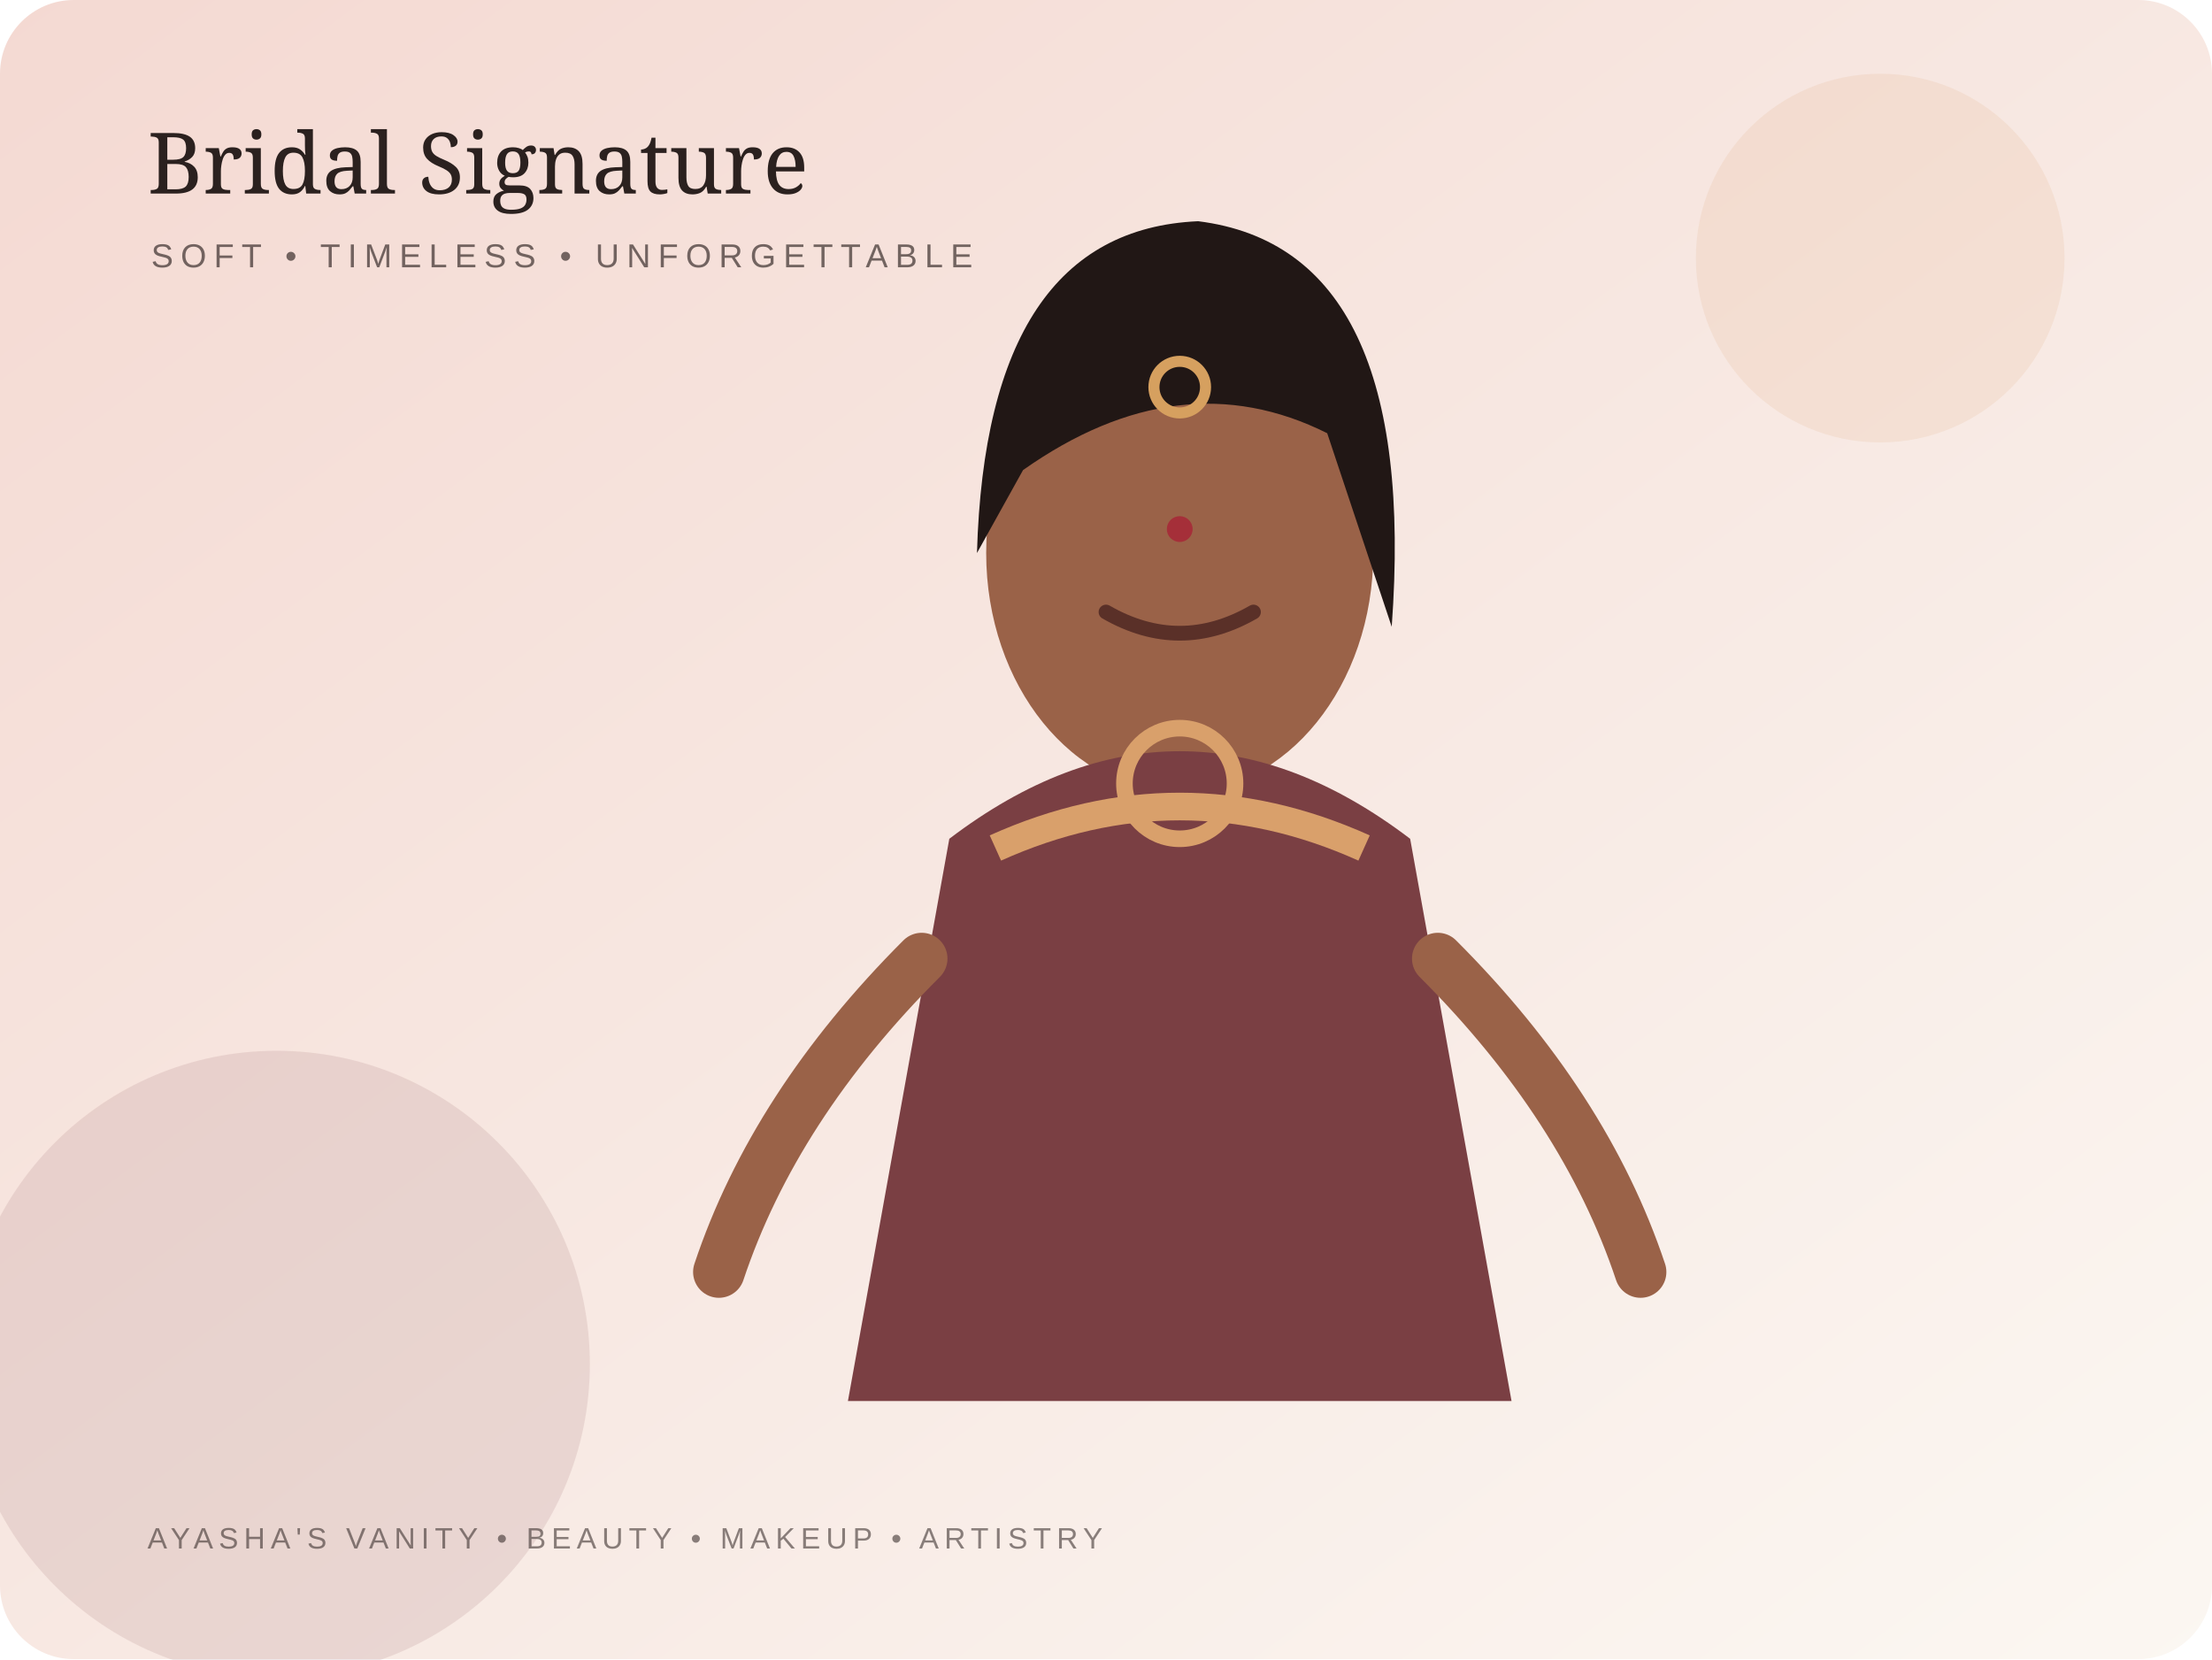
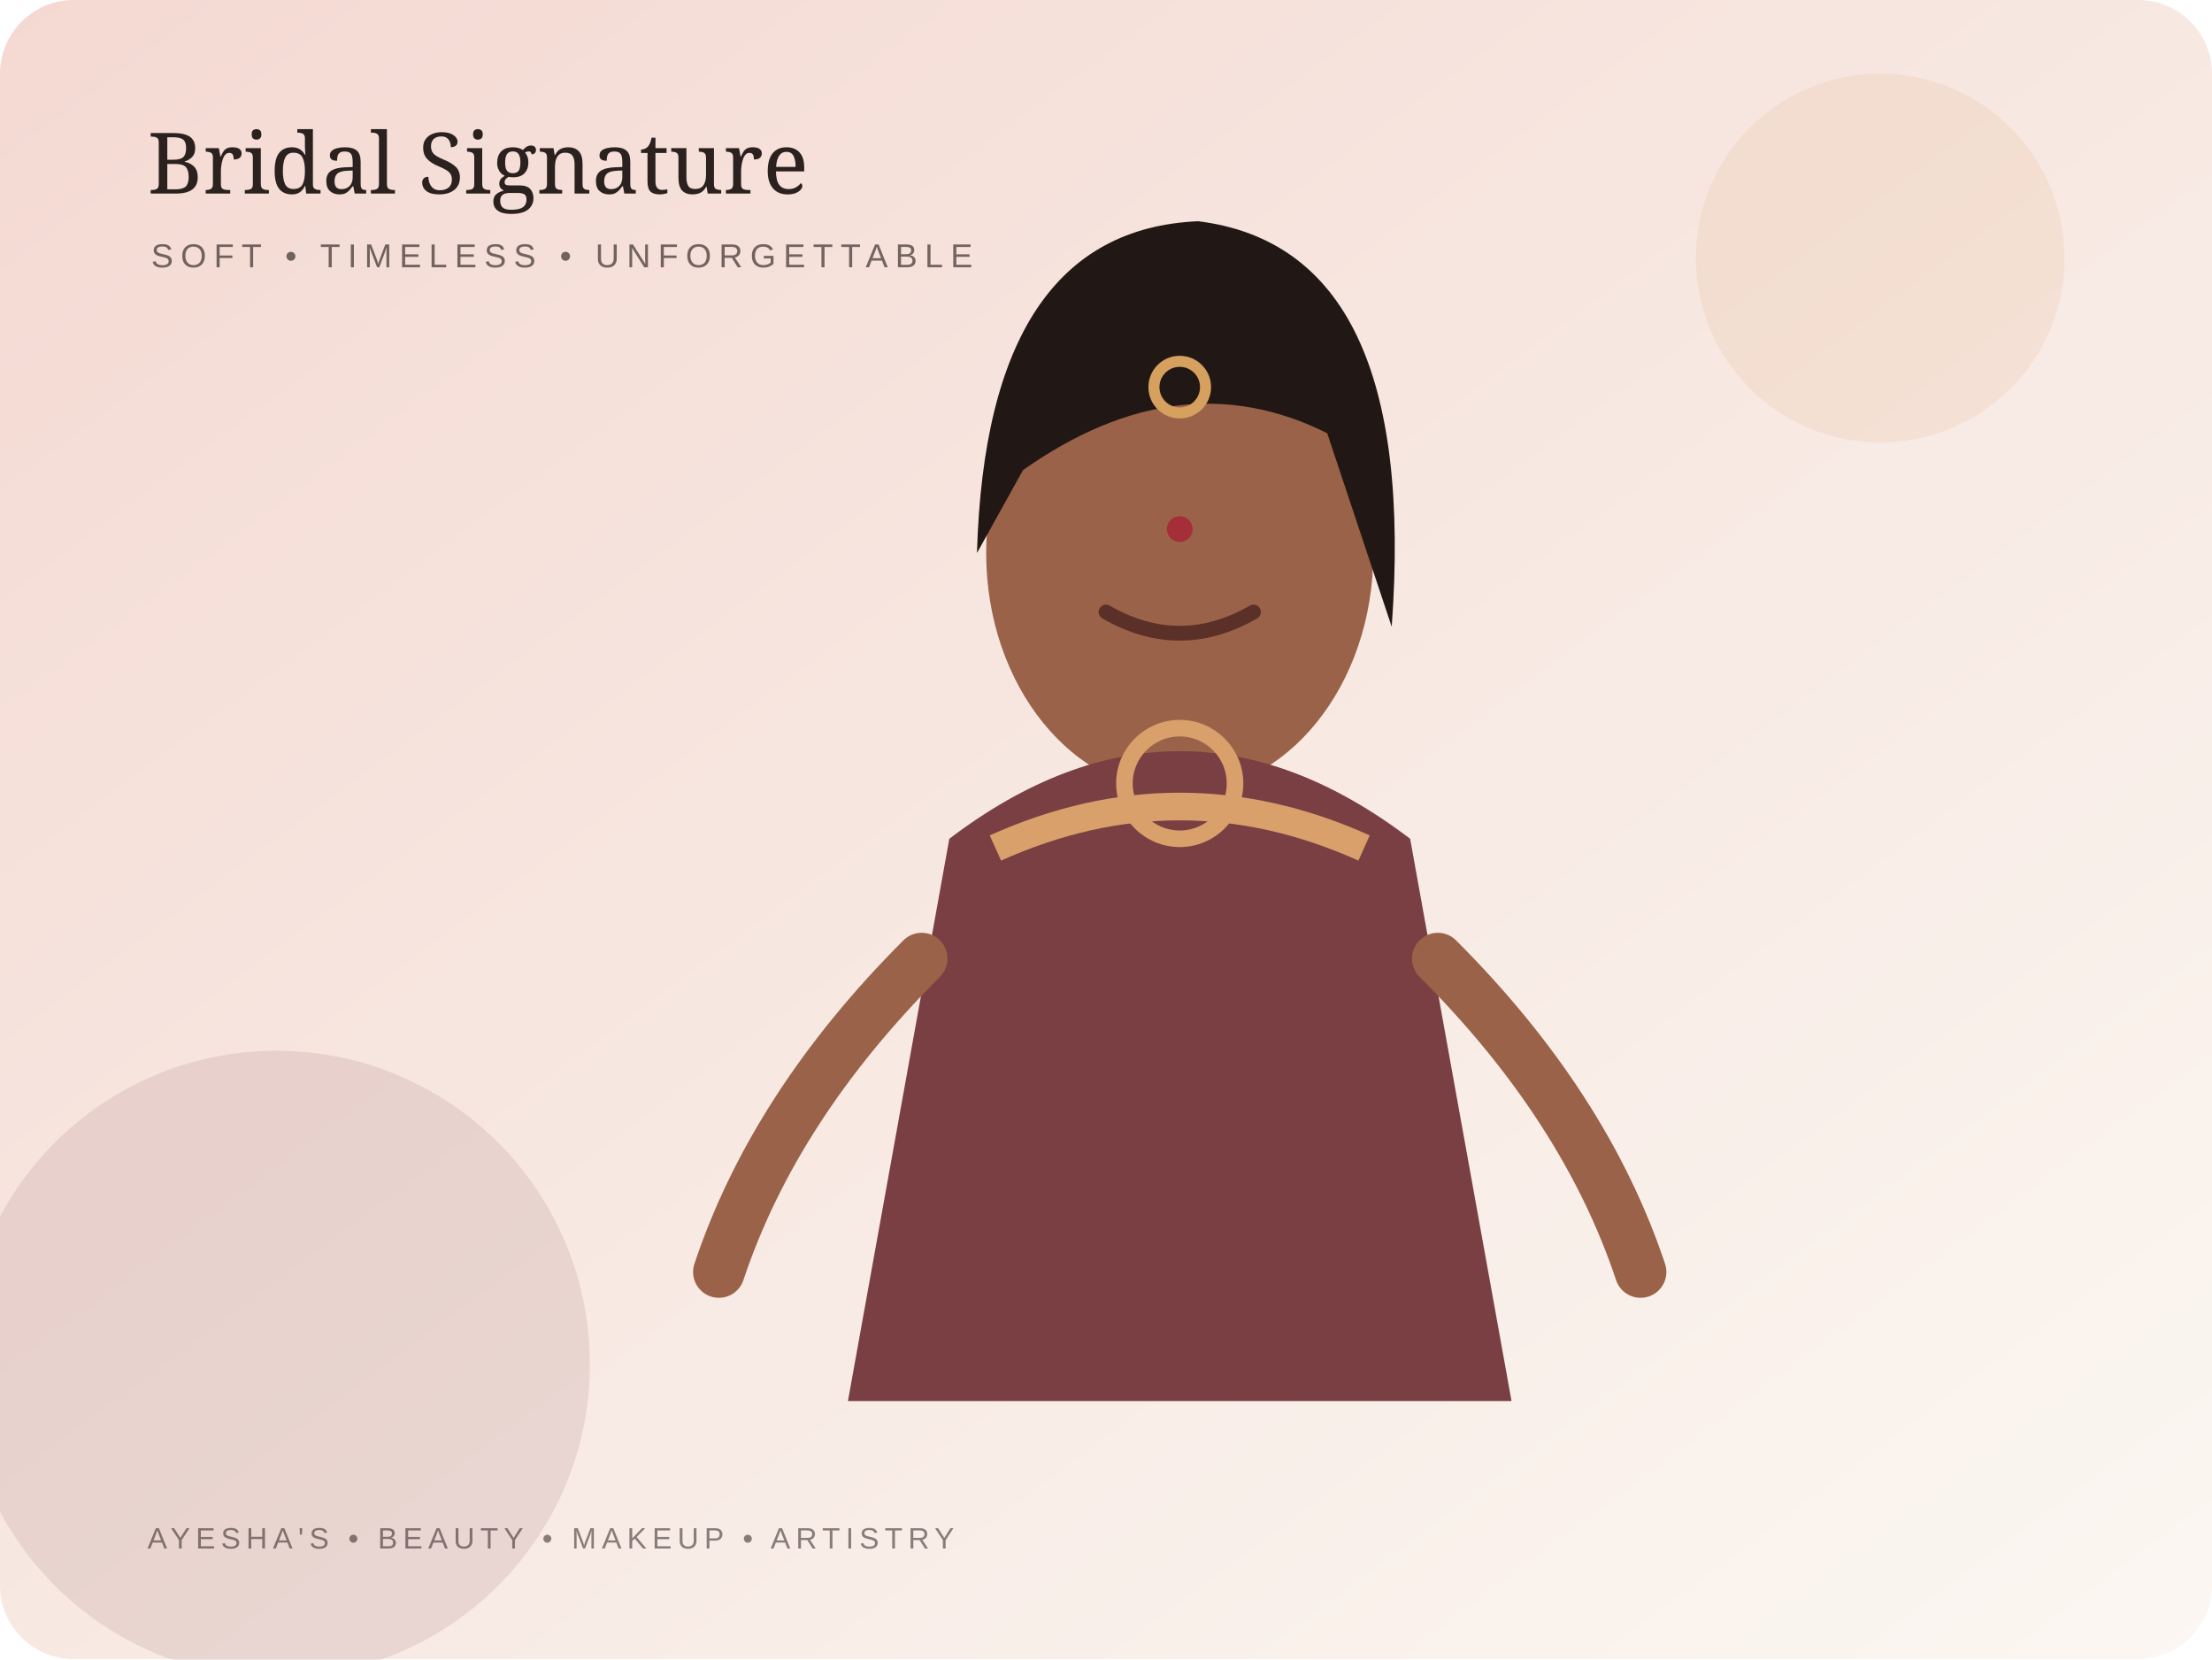
<svg xmlns="http://www.w3.org/2000/svg" width="1200" height="900" viewBox="0 0 1200 900">
  <defs>
    <linearGradient id="g" x1="0" x2="1" y1="0" y2="1">
      <stop stop-color="#f4d9d2" />
      <stop offset="1" stop-color="#fbf7f2" />
    </linearGradient>
  </defs>
  <rect width="1200" height="900" rx="40" fill="url(#g)" />
  <circle cx="1020" cy="140" r="100" fill="#d9a06b" opacity=".14" />
  <circle cx="150" cy="740" r="170" fill="#7a3f43" opacity=".12" />
  <g>
    <ellipse cx="640" cy="300" rx="105" ry="130" fill="#9a6248" />
    <path d="M530 300 Q535 125 650 120 Q770 135 755 340 L720 235 Q640 195 555 255Z" fill="#211715" />
    <path d="M600 332 Q640 355 680 332" fill="none" stroke="#5a3028" stroke-width="8" stroke-linecap="round" />
    <circle cx="640" cy="287" r="7" fill="#a52f39" />
    <circle cx="640" cy="210" r="14" fill="none" stroke="#d6a05f" stroke-width="6" />
    <path d="M515 455 Q640 360 765 455 L820 760 L460 760Z" fill="#7a3f43" />
    <path d="M540 460 Q640 415 740 460" fill="none" stroke="#d9a06b" stroke-width="15" />
    <circle cx="640" cy="425" r="30" fill="none" stroke="#d9a06b" stroke-width="9" />
    <path d="M500 520 Q420 600 390 690" stroke="#9a6248" stroke-width="28" stroke-linecap="round" />
    <path d="M780 520 Q860 600 890 690" stroke="#9a6248" stroke-width="28" stroke-linecap="round" />
  </g>
  <text x="80" y="105" font-family="Georgia,serif" font-size="46" fill="#2b211f">Bridal Signature</text>
  <text x="82" y="145" font-family="Arial,sans-serif" font-size="18" letter-spacing="4" fill="#2b211f" opacity=".65">SOFT • TIMELESS • UNFORGETTABLE</text>
-   <text x="80" y="840" font-family="Arial,sans-serif" font-size="16" letter-spacing="3" fill="#2b211f" opacity=".55">AYASHA'S VANITY • BEAUTY • MAKEUP • ARTISTRY</text>
+   <text x="80" y="840" font-family="Arial,sans-serif" font-size="16" letter-spacing="3" fill="#2b211f" opacity=".55">AYESHA'S • BEAUTY • MAKEUP • ARTISTRY</text>
</svg>
